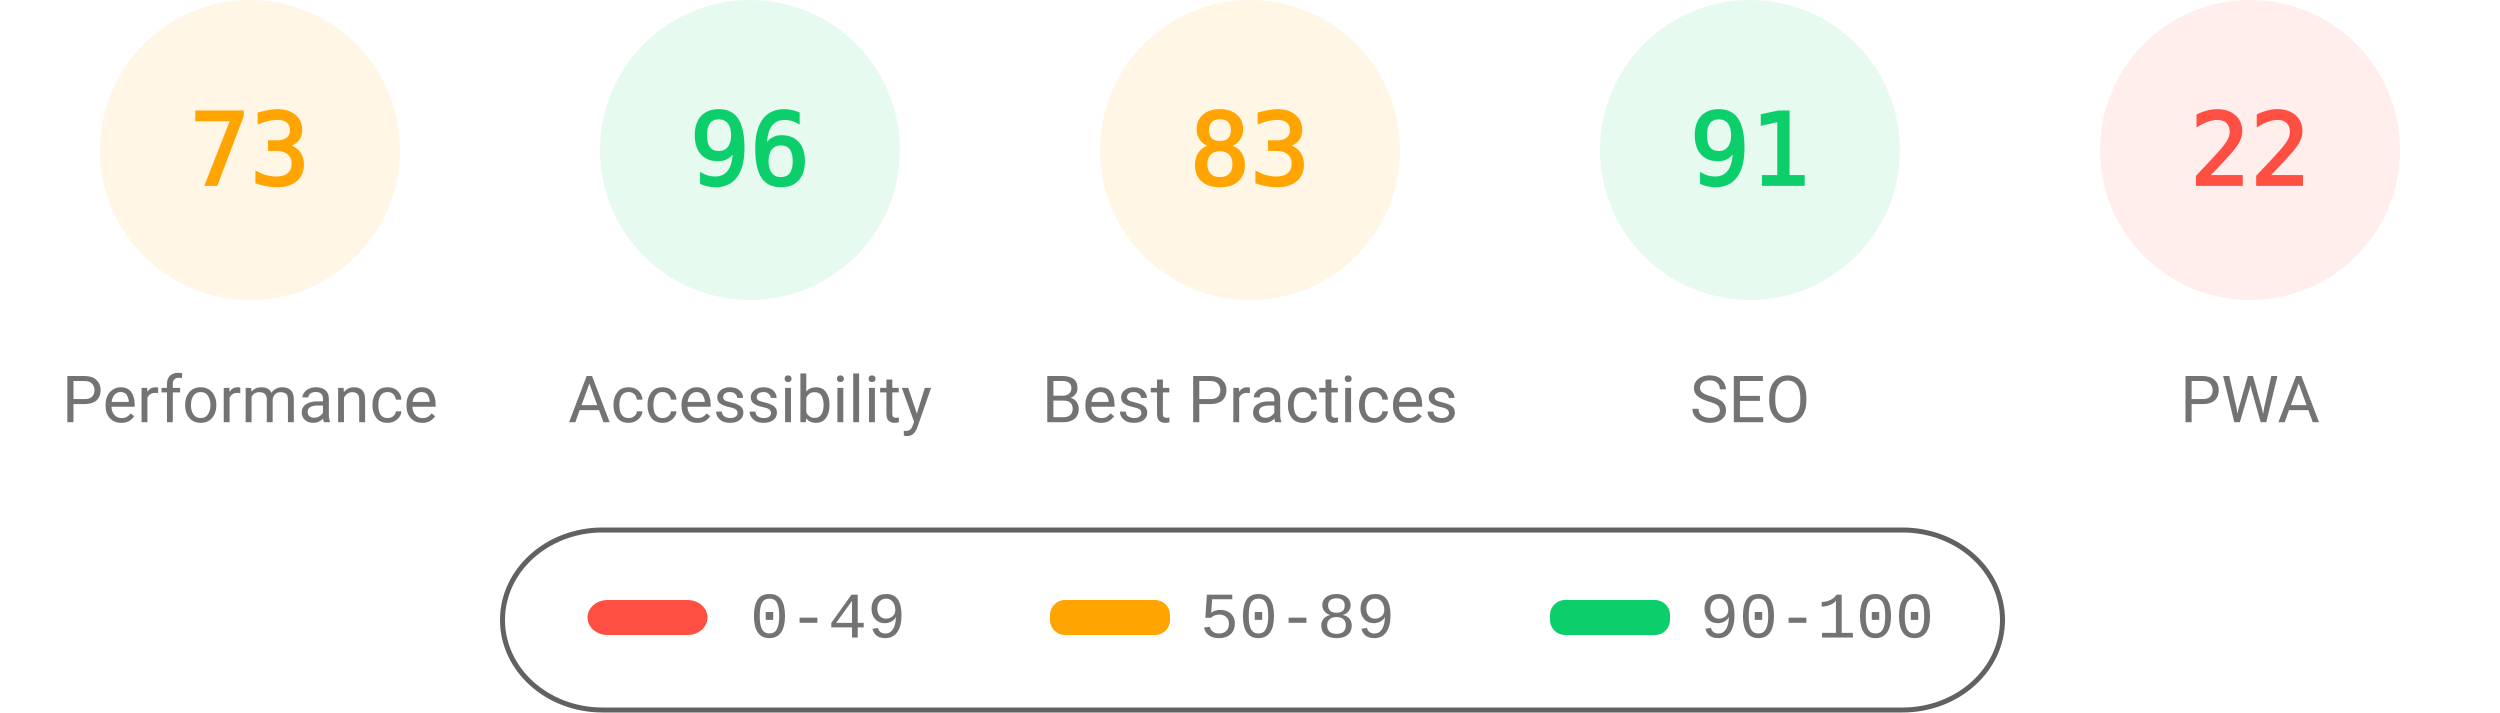
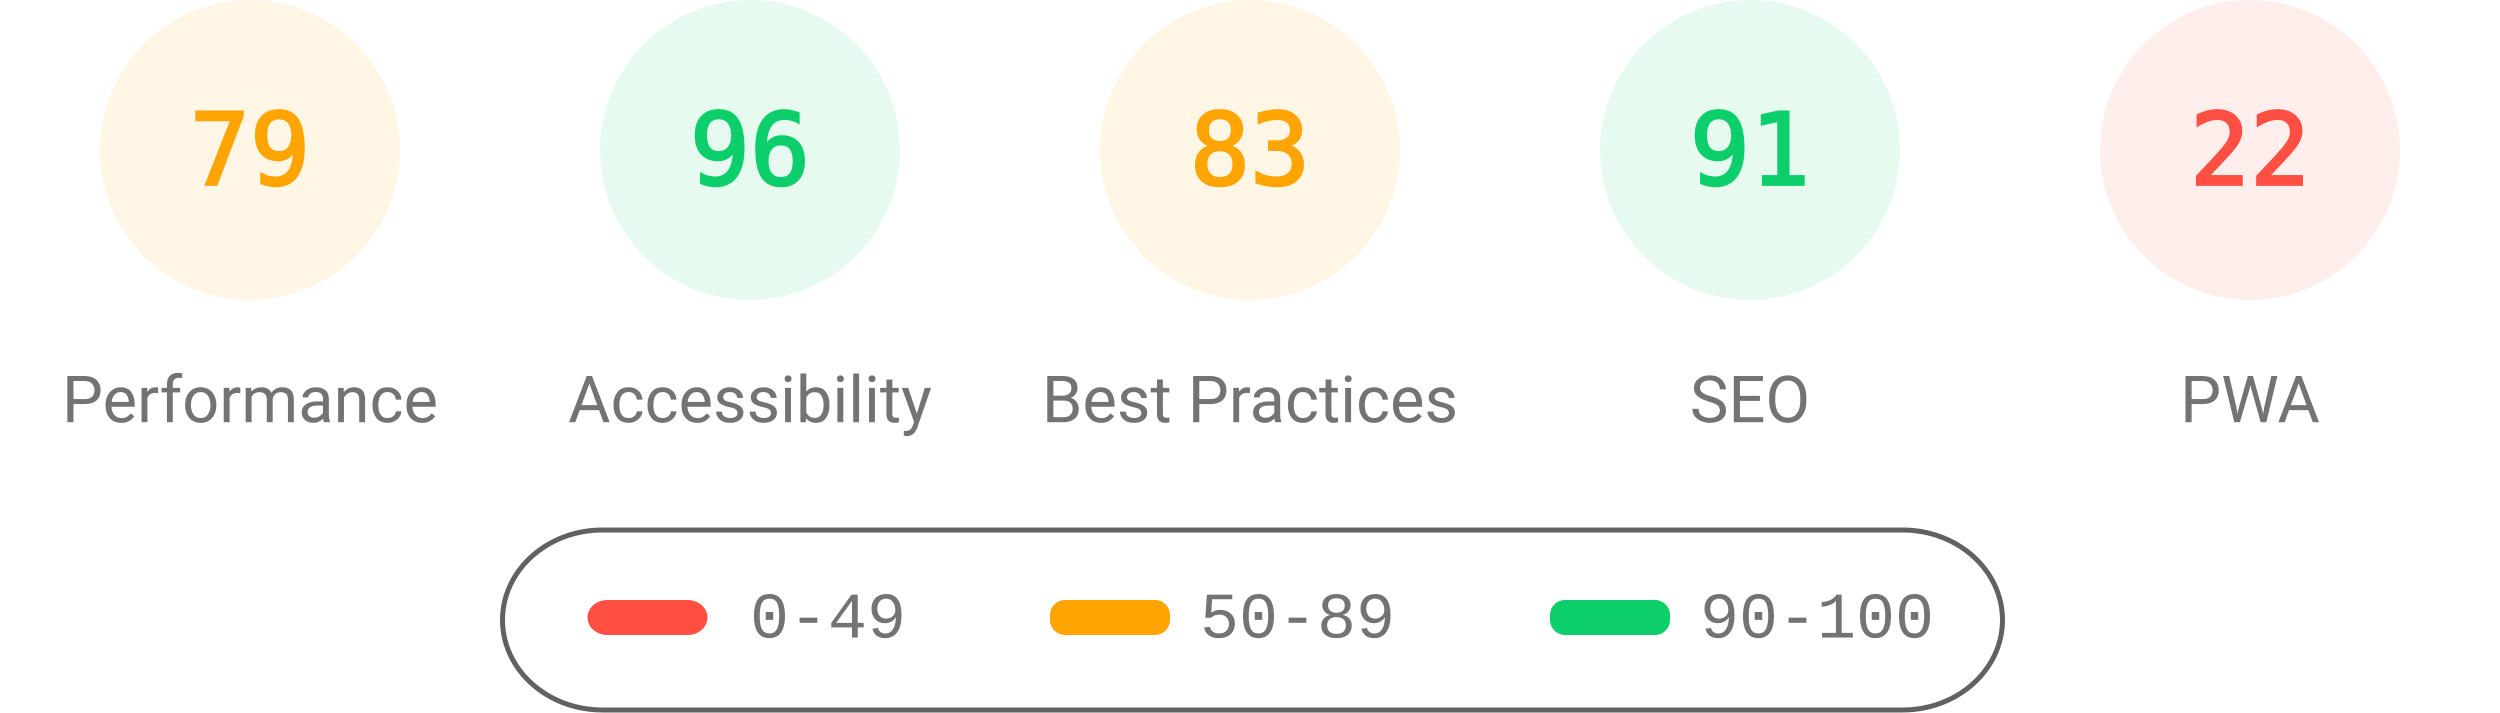
<svg xmlns="http://www.w3.org/2000/svg" fill="none" width="1000" height="285">
  <style>.gauge-base{opacity:.1}.gauge-arc{fill:none;animation-delay:250ms;stroke-linecap:round;transform:rotate(-90deg);transform-origin:100px 60px;animation:load-gauge 1s ease forwards}.guage-text{font-size:40px;font-family:monospace;text-align:center}.guage-red{color:#ff4e42;fill:#ff4e42;stroke:#ff4e42}.guage-orange{color:#ffa400;fill:#ffa400;stroke:#ffa400}.guage-green{color:#0cce6b;fill:#0cce6b;stroke:#0cce6b}.guage-undefined{color:#5c5c5c;fill:#5c5c5c;stroke:#5c5c5c}.guage-title{color:#737373;fill:#737373;stroke:none;font-size:26px;line-height:26px;font-family:Roboto,Halvetica,Arial,sans-serif}@keyframes load-gauge{from{stroke-dasharray:0 352.858}}</style>
  <svg class="guage-div guage-perf guage-orange" viewBox="0 0 200 200" width="200" height="200">
    <circle class="gauge-base" r="56" cx="100" cy="60" stroke-width="8" />
-     <circle class="gauge-arc guage-arc-1" r="56" cx="100" cy="60" stroke-width="8" style="stroke-dasharray:256.856,351.858" />
-     <text class="guage-text" x="100" y="60" alignment-baseline="central" dominant-baseline="central" text-anchor="middle">73</text>
+     <circle class="gauge-arc guage-arc-1" r="56" cx="100" cy="60" stroke-width="8" style="stroke-dasharray:277.968,351.858" />
+     <text class="guage-text" x="100" y="60" alignment-baseline="central" dominant-baseline="central" text-anchor="middle">79</text>
    <text class="guage-title" x="100" y="160" alignment-baseline="central" dominant-baseline="central" text-anchor="middle">Performance</text>
  </svg>
  <svg class="guage-div guage-acc guage-green" viewBox="0 0 200 200" width="200" height="200" x="200">
    <circle class="gauge-base" r="56" cx="100" cy="60" stroke-width="8" />
    <circle class="gauge-arc guage-arc-2" r="56" cx="100" cy="60" stroke-width="8" style="stroke-dasharray:337.784,351.858" />
    <text class="guage-text" x="100" y="60" alignment-baseline="central" dominant-baseline="central" text-anchor="middle">96</text>
    <text class="guage-title" x="100" y="160" alignment-baseline="central" dominant-baseline="central" text-anchor="middle">Accessibility</text>
  </svg>
  <svg class="guage-div guage-best guage-orange" viewBox="0 0 200 200" width="200" height="200" x="400">
    <circle class="gauge-base" r="56" cx="100" cy="60" stroke-width="8" />
    <circle class="gauge-arc guage-arc-3" r="56" cx="100" cy="60" stroke-width="8" style="stroke-dasharray:292.042,351.858" />
    <text class="guage-text" x="100" y="60" alignment-baseline="central" dominant-baseline="central" text-anchor="middle">83</text>
    <text class="guage-title" x="100" y="160" alignment-baseline="central" dominant-baseline="central" text-anchor="middle">Best Practices</text>
  </svg>
  <svg class="guage-div guage-seo guage-green" viewBox="0 0 200 200" width="200" height="200" x="600">
    <circle class="gauge-base" r="56" cx="100" cy="60" stroke-width="8" />
    <circle class="gauge-arc guage-arc-4" r="56" cx="100" cy="60" stroke-width="8" style="stroke-dasharray:320.191,351.858" />
    <text class="guage-text" x="100" y="60" alignment-baseline="central" dominant-baseline="central" text-anchor="middle">91</text>
    <text class="guage-title" x="100" y="160" alignment-baseline="central" dominant-baseline="central" text-anchor="middle">SEO</text>
  </svg>
  <svg class="guage-div guage-pwa guage-red" viewBox="0 0 200 200" width="200" height="200" x="800">
    <circle class="gauge-base" r="56" cx="100" cy="60" stroke-width="8" />
    <circle class="gauge-arc guage-arc-4" r="56" cx="100" cy="60" stroke-width="8" style="stroke-dasharray:77.409,351.858" />
    <text class="guage-text" x="100" y="60" alignment-baseline="central" dominant-baseline="central" text-anchor="middle">22</text>
    <text class="guage-title" x="100" y="160" alignment-baseline="central" dominant-baseline="central" text-anchor="middle">PWA</text>
  </svg>
  <svg width="604" height="76" x="200" y="210">
    <path fill="none" id="canvas_background" d="M-1-1h604v80H-1z" />
    <rect fill-opacity="0" stroke="#616161" stroke-width="2" rx="40" id="svg_2" height="72" width="600" y="2" x="1" fill="#000" />
    <rect stroke="#000" rx="8" id="svg_3" height="14" width="48" y="30" x="35" stroke-opacity="null" stroke-width="0" fill="#ff4e42" />
    <rect stroke="#000" rx="6" id="svg_4" height="14" width="48" y="30" x="220" stroke-opacity="null" stroke-width="0" fill="#ffa400" />
    <rect stroke="#000" rx="6" id="svg_5" height="14" width="48" y="30" x="420" stroke-opacity="null" stroke-width="0" fill="#0cce6b" />
    <text xml:space="preserve" text-anchor="start" font-family="'Courier New', Courier, monospace" font-size="26" id="svg_6" y="45" x="100" stroke-opacity="null" stroke-width="0" stroke="#000" fill="#737373">0-49</text>
    <text xml:space="preserve" text-anchor="start" font-family="'Courier New', Courier, monospace" font-size="26" id="svg_7" y="45" x="280" stroke-opacity="null" stroke-width="0" stroke="#000" fill="#737373">50-89</text>
    <text xml:space="preserve" text-anchor="start" font-family="'Courier New', Courier, monospace" font-size="26" id="svg_8" y="45" x="480" stroke-opacity="null" stroke-width="0" stroke="#000" fill="#737373">90-100</text>
  </svg>
</svg>
